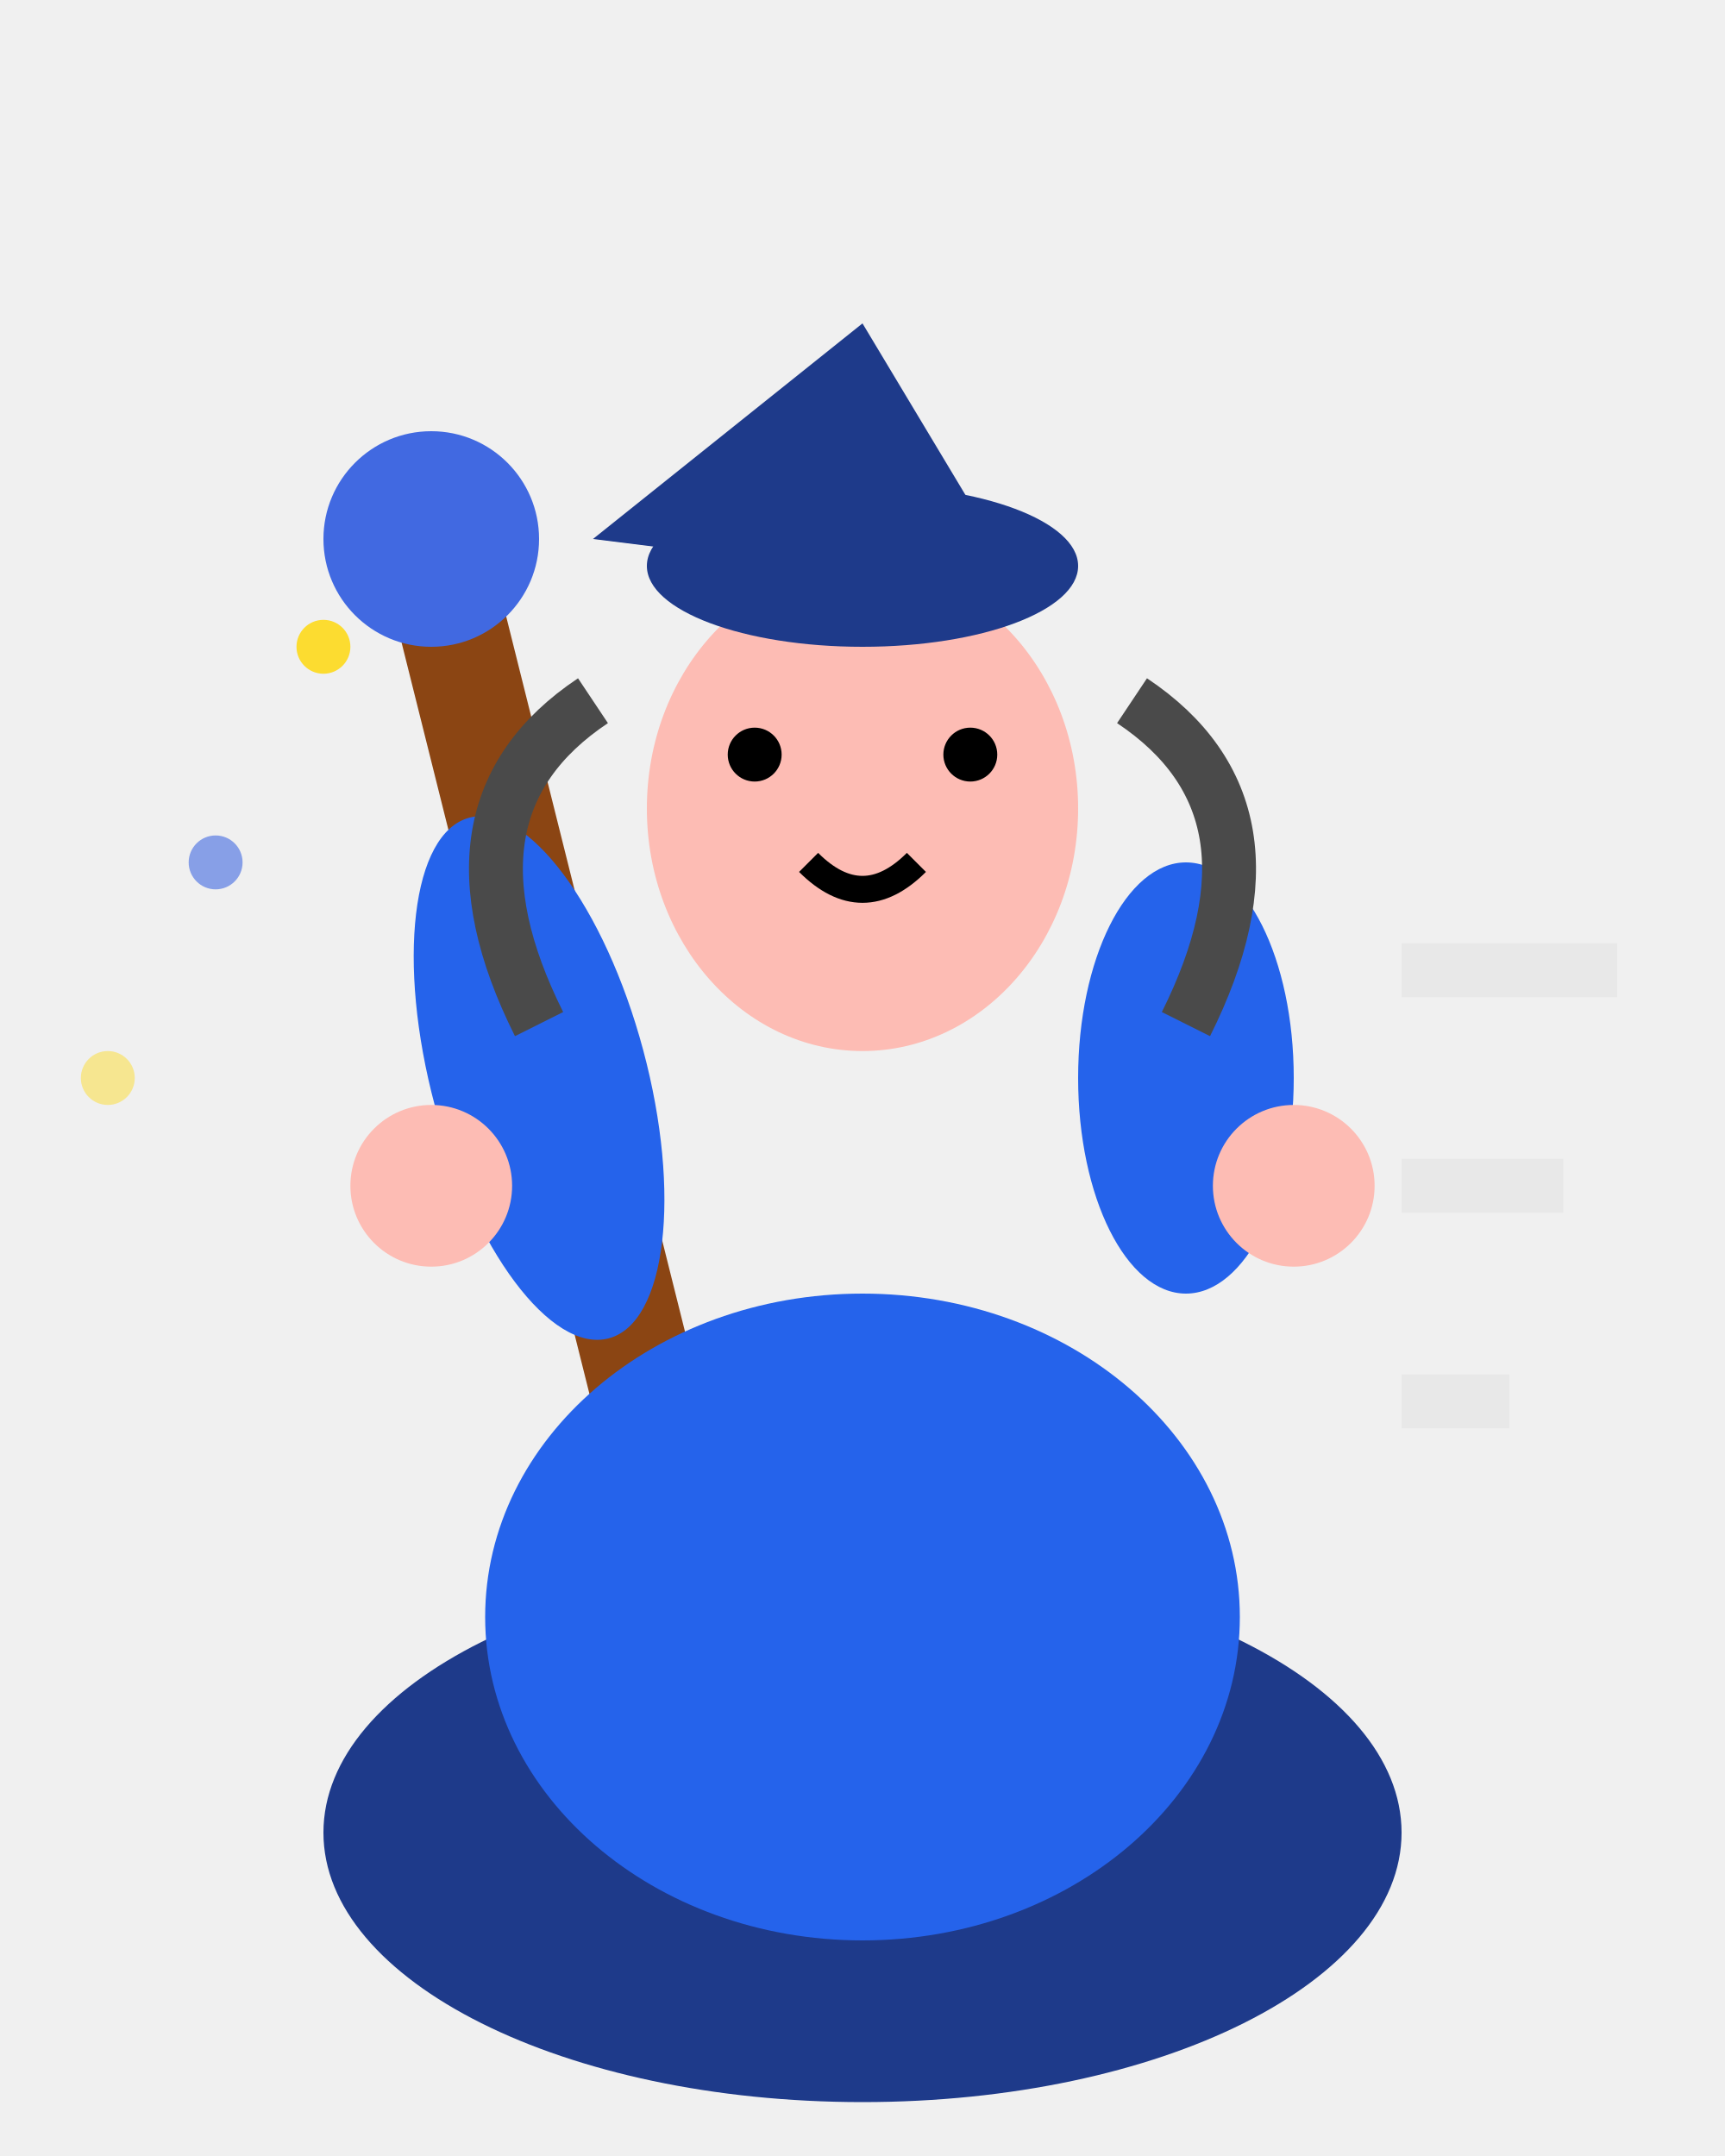
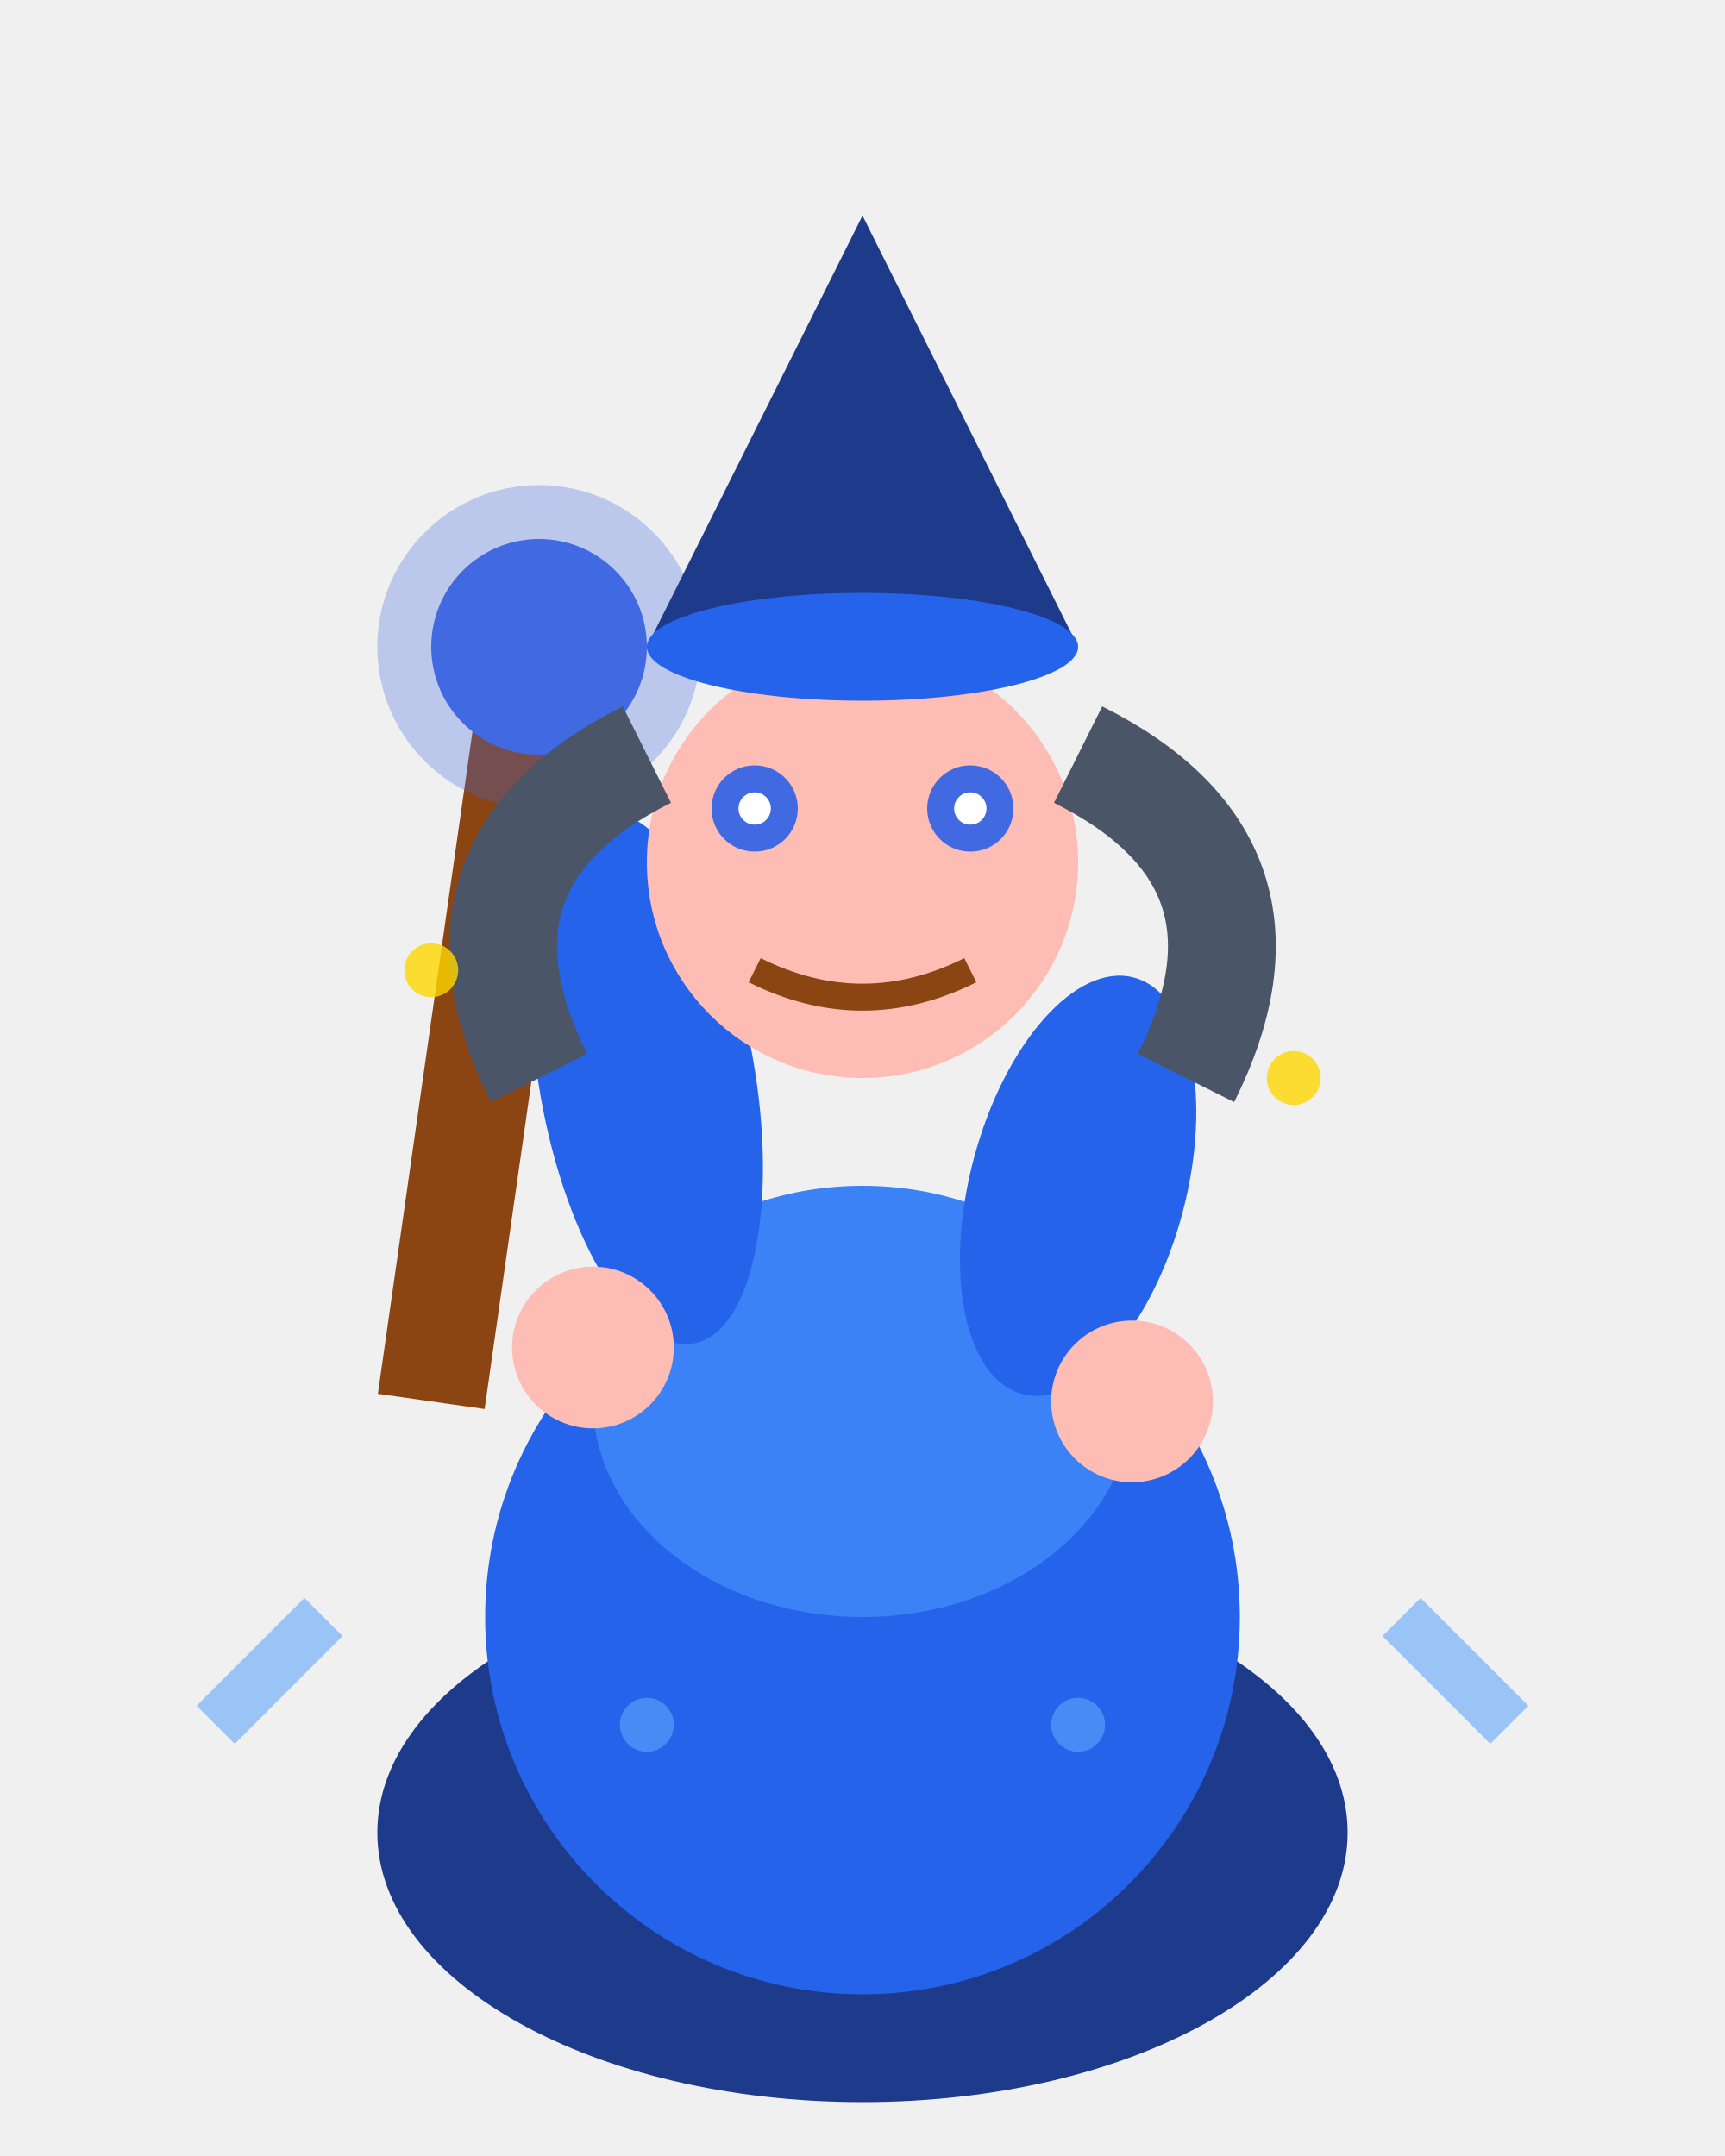
<svg xmlns="http://www.w3.org/2000/svg" width="32" height="40" viewBox="0 0 32 40">
-   <line x1="8" y1="10" x2="12" y2="26" stroke="#8B4513" stroke-width="2" />
-   <circle cx="8" cy="10" r="2" fill="#4169E1" />
-   <ellipse cx="16" cy="34" rx="10" ry="5" fill="#1E3A8A" />
-   <ellipse cx="16" cy="30" rx="7" ry="6" fill="#2563EB" />
-   <ellipse cx="10" cy="20" rx="2" ry="5" fill="#2563EB" transform="rotate(-15 10 20)" />
-   <ellipse cx="22" cy="20" rx="2" ry="4" fill="#2563EB" />
-   <circle cx="8" cy="22" r="1.5" fill="#FDBCB4" />
-   <circle cx="24" cy="22" r="1.5" fill="#FDBCB4" />
-   <ellipse cx="16" cy="15" rx="4" ry="4.5" fill="#FDBCB4" />
-   <polygon points="16,6 11,10 19,11" fill="#1E3A8A" />
-   <ellipse cx="16" cy="10.5" rx="4" ry="1.5" fill="#1E3A8A" />
-   <circle cx="14" cy="14" r="0.5" fill="#000" />
-   <circle cx="18" cy="14" r="0.5" fill="#000" />
-   <path d="M15 16 Q16 17 17 16" stroke="#000" stroke-width="0.5" fill="none" />
-   <path d="M11 13 Q8 15 10 19" stroke="#4A4A4A" stroke-width="1" fill="none" />
-   <path d="M21 13 Q24 15 22 19" stroke="#4A4A4A" stroke-width="1" fill="none" />
-   <circle cx="6" cy="12" r="0.5" fill="#FFD700" opacity="0.8" />
-   <circle cx="4" cy="16" r="0.5" fill="#4169E1" opacity="0.6" />
-   <circle cx="2" cy="20" r="0.5" fill="#FFD700" opacity="0.4" />
-   <line x1="26" y1="18" x2="30" y2="18" stroke="#E0E0E0" stroke-width="1" opacity="0.5" />
-   <line x1="26" y1="22" x2="29" y2="22" stroke="#E0E0E0" stroke-width="1" opacity="0.5" />
-   <line x1="26" y1="26" x2="28" y2="26" stroke="#E0E0E0" stroke-width="1" opacity="0.5" />
+   <line x1="10" y1="12" x2="8" y2="26" stroke="#8B4513" stroke-width="2" />
+   <circle cx="10" cy="12" r="2" fill="#4169E1" />
+   <circle cx="10" cy="12" r="3" fill="#4169E1" opacity="0.3" />
+   <ellipse cx="16" cy="34" rx="9" ry="5" fill="#1E3A8A" />
+   <ellipse cx="16" cy="30" rx="7" ry="7" fill="#2563EB" />
+   <ellipse cx="16" cy="26" rx="5" ry="4" fill="#3B82F6" />
+   <ellipse cx="12" cy="20" rx="2" ry="5" fill="#2563EB" transform="rotate(-10 12 20)" />
+   <ellipse cx="20" cy="22" rx="2" ry="4" fill="#2563EB" transform="rotate(15 20 22)" />
+   <circle cx="11" cy="25" r="1.5" fill="#FDBCB4" />
+   <circle cx="21" cy="26" r="1.5" fill="#FDBCB4" />
+   <circle cx="16" cy="16" r="4" fill="#FDBCB4" />
+   <path d="M 12 12 L 16 4 L 20 12 Z" fill="#1E3A8A" />
+   <ellipse cx="16" cy="12" rx="4" ry="1" fill="#2563EB" />
+   <path d="M 12 14 Q 8 16 10 20" stroke="#4A5568" stroke-width="2" fill="none" />
+   <path d="M 20 14 Q 24 16 22 20" stroke="#4A5568" stroke-width="2" fill="none" />
+   <circle cx="14" cy="15" r="0.8" fill="#4169E1" />
+   <circle cx="18" cy="15" r="0.8" fill="#4169E1" />
+   <circle cx="14" cy="15" r="0.3" fill="#FFFFFF" />
+   <circle cx="18" cy="15" r="0.3" fill="#FFFFFF" />
+   <path d="M 14 18 Q 16 19 18 18" stroke="#8B4513" stroke-width="0.5" fill="none" />
+   <line x1="6" y1="30" x2="4" y2="32" stroke="#60A5FA" stroke-width="1" opacity="0.6" />
+   <line x1="26" y1="30" x2="28" y2="32" stroke="#60A5FA" stroke-width="1" opacity="0.6" />
+   <circle cx="8" cy="18" r="0.5" fill="#FFD700" opacity="0.8" />
+   <circle cx="24" cy="20" r="0.5" fill="#FFD700" opacity="0.8" />
+   <circle cx="12" cy="32" r="0.5" fill="#60A5FA" opacity="0.6" />
+   <circle cx="20" cy="32" r="0.5" fill="#60A5FA" opacity="0.6" />
</svg>
